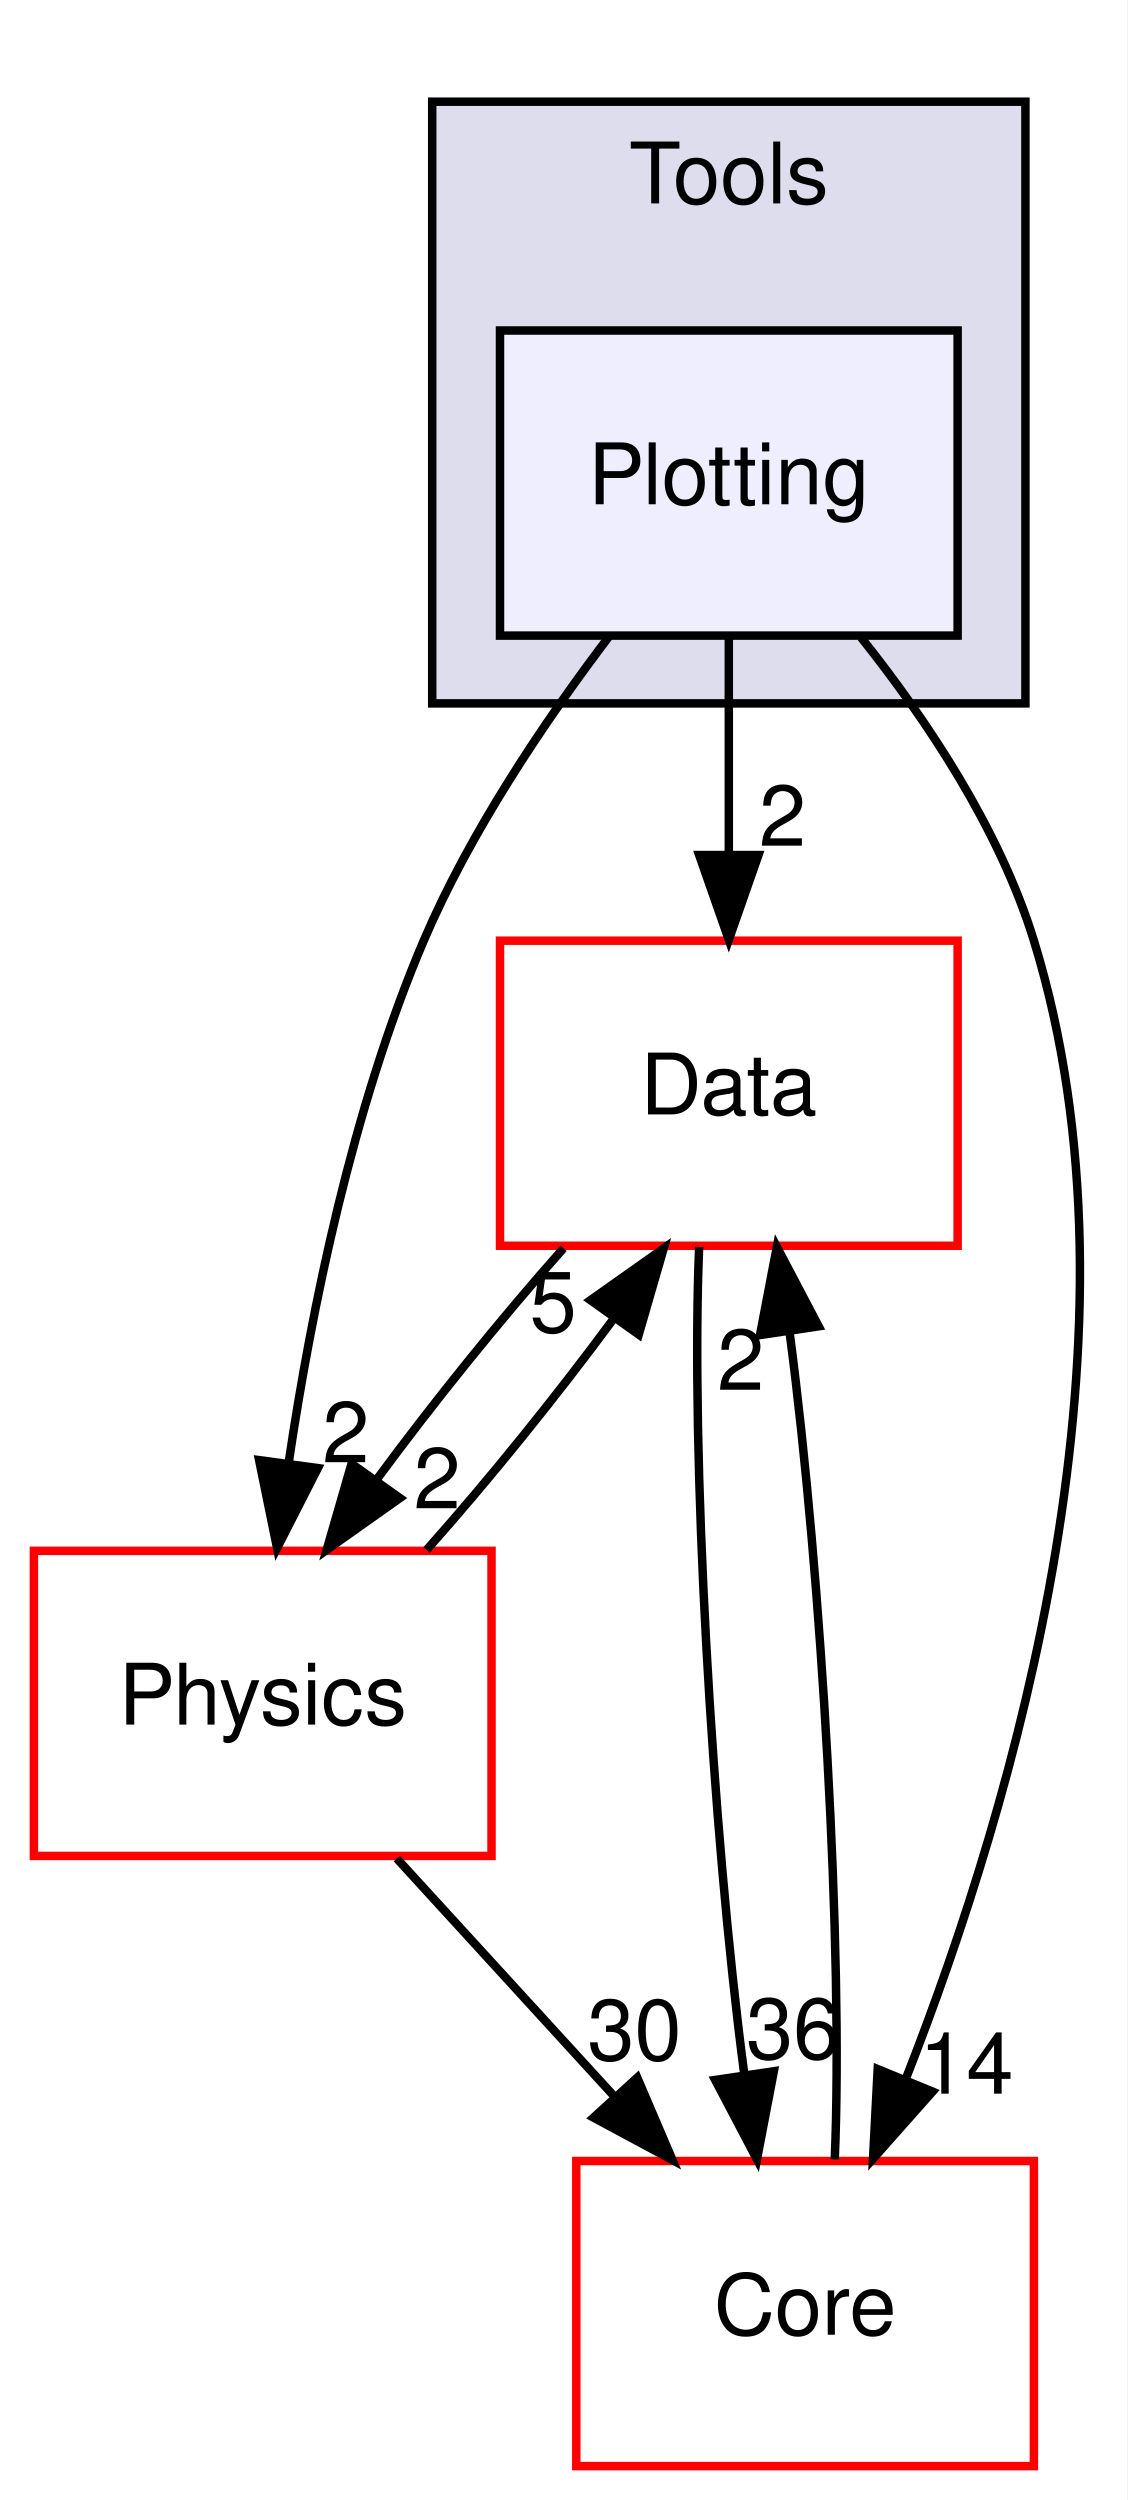
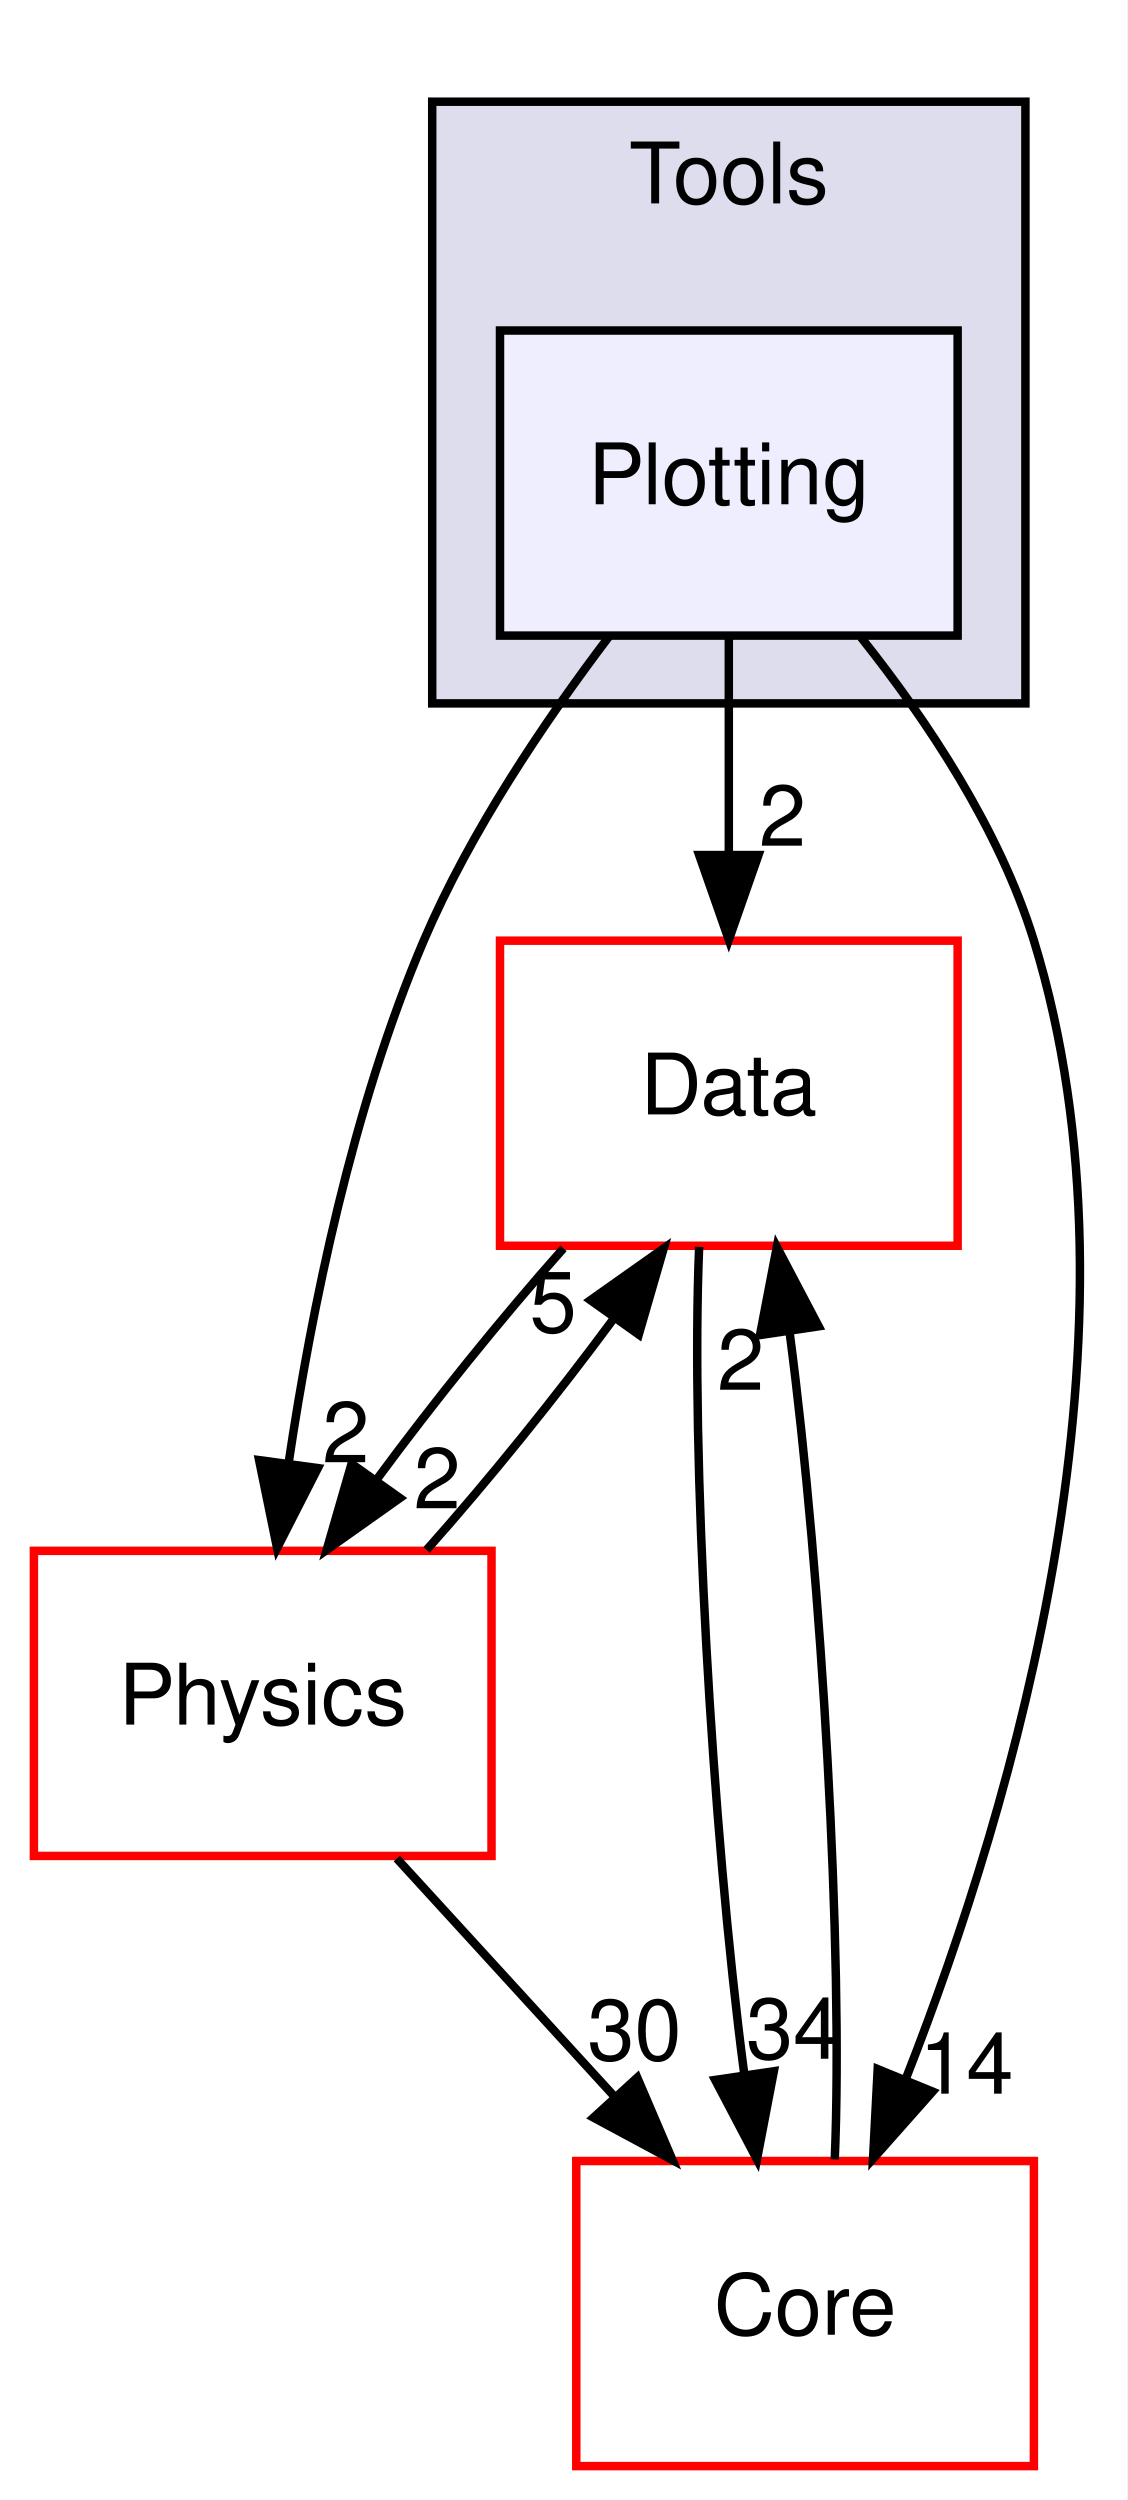
<svg xmlns="http://www.w3.org/2000/svg" xmlns:xlink="http://www.w3.org/1999/xlink" width="133pt" height="295pt" viewBox="0.00 0.00 133.00 295.00">
  <g id="graph0" class="graph" transform="scale(1 1) rotate(0) translate(4 291)">
    <polygon fill="white" stroke="none" points="-4,4 -4,-291 129,-291 129,4 -4,4" />
    <g id="clust1" class="cluster">
      <g id="a_clust1">
        <a xlink:href="dir_7e461070e7b716e896e0d97cd6a82321.html" target="_top" xlink:title="Tools">
          <polygon fill="#ddddee" stroke="black" points="47,-208 47,-279 117,-279 117,-208 47,-208" />
          <text text-anchor="middle" x="82" y="-267" font-family="Helvetica,sans-Serif" font-size="10.00">Tools</text>
        </a>
      </g>
    </g>
    <g id="node1" class="node">
      <g id="a_node1">
        <a xlink:href="dir_db7498b03d5368fa3321dfdf97dd487a.html" target="_top" xlink:title="Plotting">
          <polygon fill="#eeeeff" stroke="black" points="109,-252 55,-252 55,-216 109,-216 109,-252" />
          <text text-anchor="middle" x="82" y="-231.5" font-family="Helvetica,sans-Serif" font-size="10.00">Plotting</text>
        </a>
      </g>
    </g>
    <g id="node2" class="node">
      <g id="a_node2">
        <a xlink:href="dir_e3d743d0ec9b4013b28b5d69101bc7fb.html" target="_top" xlink:title="Data">
          <polygon fill="white" stroke="red" points="109,-180 55,-180 55,-144 109,-144 109,-180" />
          <text text-anchor="middle" x="82" y="-159.5" font-family="Helvetica,sans-Serif" font-size="10.00">Data</text>
        </a>
      </g>
    </g>
    <g id="edge6" class="edge">
      <path fill="none" stroke="black" d="M82,-215.697C82,-207.983 82,-198.712 82,-190.112" />
      <polygon fill="black" stroke="black" points="85.5,-190.104 82,-180.104 78.5,-190.104 85.5,-190.104" />
      <g id="a_edge6-headlabel">
        <a xlink:href="dir_000022_000002.html" target="_top" xlink:title="2">
          <text text-anchor="middle" x="88.339" y="-191.199" font-family="Helvetica,sans-Serif" font-size="10.00">2</text>
        </a>
      </g>
    </g>
    <g id="node3" class="node">
      <g id="a_node3">
        <a xlink:href="dir_fd3a82303f5206df56505f8b5712131f.html" target="_top" xlink:title="Physics">
          <polygon fill="white" stroke="red" points="54,-108 0,-108 0,-72 54,-72 54,-108" />
          <text text-anchor="middle" x="27" y="-87.5" font-family="Helvetica,sans-Serif" font-size="10.00">Physics</text>
        </a>
      </g>
    </g>
    <g id="edge7" class="edge">
      <path fill="none" stroke="black" d="M67.835,-215.851C60.31,-205.93 51.503,-192.89 46,-180 37.587,-160.293 32.755,-136.488 30.072,-118.458" />
      <polygon fill="black" stroke="black" points="33.51,-117.764 28.697,-108.326 26.573,-118.705 33.51,-117.764" />
      <g id="a_edge7-headlabel">
        <a xlink:href="dir_000022_000015.html" target="_top" xlink:title="2">
          <text text-anchor="middle" x="36.806" y="-118.445" font-family="Helvetica,sans-Serif" font-size="10.00">2</text>
        </a>
      </g>
    </g>
    <g id="node4" class="node">
      <g id="a_node4">
        <a xlink:href="dir_c6310732a22f63c0c2fc5595561e68f1.html" target="_top" xlink:title="Core">
          <polygon fill="white" stroke="red" points="118,-36 64,-36 64,-0 118,-0 118,-36" />
          <text text-anchor="middle" x="91" y="-15.5" font-family="Helvetica,sans-Serif" font-size="10.00">Core</text>
        </a>
      </g>
    </g>
    <g id="edge8" class="edge">
      <path fill="none" stroke="black" d="M97.61,-215.774C105.373,-206.03 113.946,-193.184 118,-180 132.132,-134.045 115.678,-78.297 102.969,-45.915" />
      <polygon fill="black" stroke="black" points="106.046,-44.192 99.018,-36.264 99.568,-46.844 106.046,-44.192" />
      <g id="a_edge8-headlabel">
        <a xlink:href="dir_000022_000000.html" target="_top" xlink:title="14">
          <text text-anchor="middle" x="110.036" y="-43.943" font-family="Helvetica,sans-Serif" font-size="10.00">14</text>
        </a>
      </g>
    </g>
    <g id="edge1" class="edge">
      <path fill="none" stroke="black" d="M62.489,-143.697C55.18,-135.474 47.129,-125.483 40.453,-116.421" />
      <polygon fill="black" stroke="black" points="43.19,-114.229 34.544,-108.104 37.483,-118.283 43.19,-114.229" />
      <g id="a_edge1-headlabel">
        <a xlink:href="dir_000002_000015.html" target="_top" xlink:title="2">
          <text text-anchor="middle" x="47.586" y="-113.014" font-family="Helvetica,sans-Serif" font-size="10.00">2</text>
        </a>
      </g>
    </g>
    <g id="edge2" class="edge">
      <path fill="none" stroke="black" d="M78.501,-143.871C77.477,-119.67 80.003,-75.211 83.805,-46.393" />
      <polygon fill="black" stroke="black" points="87.313,-46.595 85.32,-36.189 80.389,-45.567 87.313,-46.595" />
      <g id="a_edge2-headlabel">
-         <a xlink:href="dir_000002_000000.html" target="_top" xlink:title="36">
-           <text text-anchor="middle" x="89.594" y="-48.067" font-family="Helvetica,sans-Serif" font-size="10.00">36</text>
+         <a xlink:href="dir_000002_000000.html" target="_top" xlink:title="34">
+           <text text-anchor="middle" x="89.594" y="-48.067" font-family="Helvetica,sans-Serif" font-size="10.00">34</text>
        </a>
      </g>
    </g>
    <g id="edge3" class="edge">
      <path fill="none" stroke="black" d="M46.334,-108.104C53.631,-116.298 61.687,-126.282 68.385,-135.359" />
      <polygon fill="black" stroke="black" points="65.669,-137.58 74.32,-143.697 71.372,-133.52 65.669,-137.58" />
      <g id="a_edge3-headlabel">
        <a xlink:href="dir_000015_000002.html" target="_top" xlink:title="5">
          <text text-anchor="middle" x="61.272" y="-133.799" font-family="Helvetica,sans-Serif" font-size="10.00">5</text>
        </a>
      </g>
    </g>
    <g id="edge4" class="edge">
      <path fill="none" stroke="black" d="M42.82,-71.697C50.571,-63.22 60.039,-52.864 68.525,-43.583" />
      <polygon fill="black" stroke="black" points="71.197,-45.846 75.362,-36.104 66.031,-41.123 71.197,-45.846" />
      <g id="a_edge4-headlabel">
        <a xlink:href="dir_000015_000000.html" target="_top" xlink:title="30">
          <text text-anchor="middle" x="70.867" y="-47.915" font-family="Helvetica,sans-Serif" font-size="10.00">30</text>
        </a>
      </g>
    </g>
    <g id="edge5" class="edge">
      <path fill="none" stroke="black" d="M94.501,-36.189C95.52,-60.424 92.99,-104.888 89.186,-133.679" />
      <polygon fill="black" stroke="black" points="85.679,-133.465 87.67,-143.871 92.603,-134.495 85.679,-133.465" />
      <g id="a_edge5-headlabel">
        <a xlink:href="dir_000000_000002.html" target="_top" xlink:title="2">
          <text text-anchor="middle" x="83.399" y="-126.992" font-family="Helvetica,sans-Serif" font-size="10.00">2</text>
        </a>
      </g>
    </g>
  </g>
</svg>
